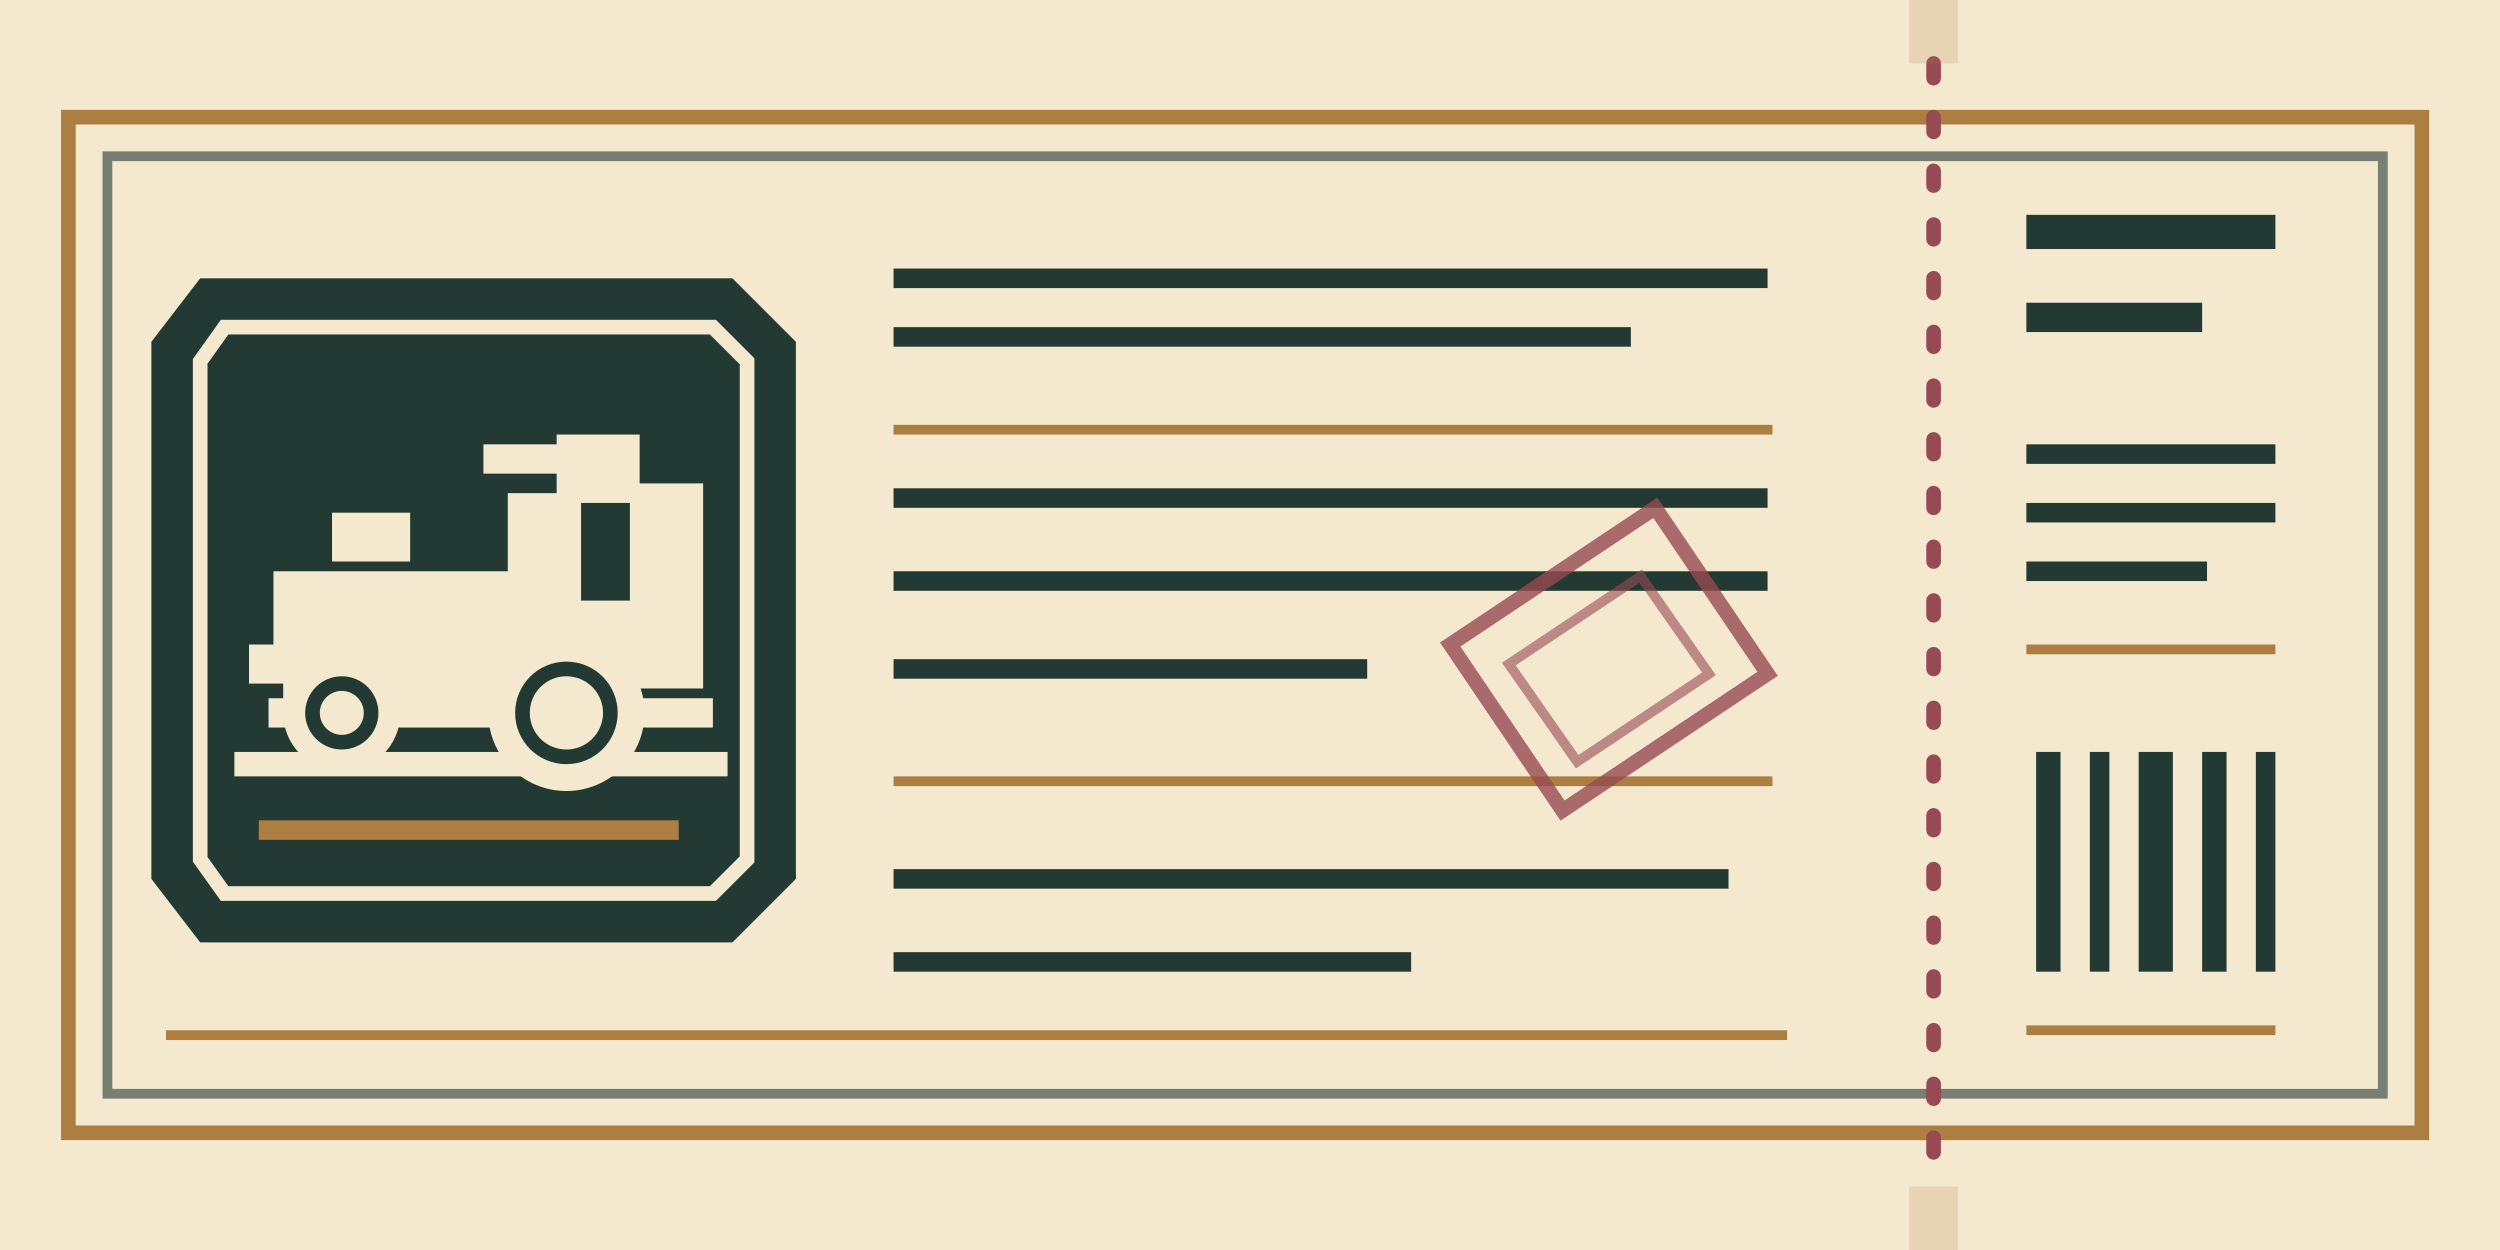
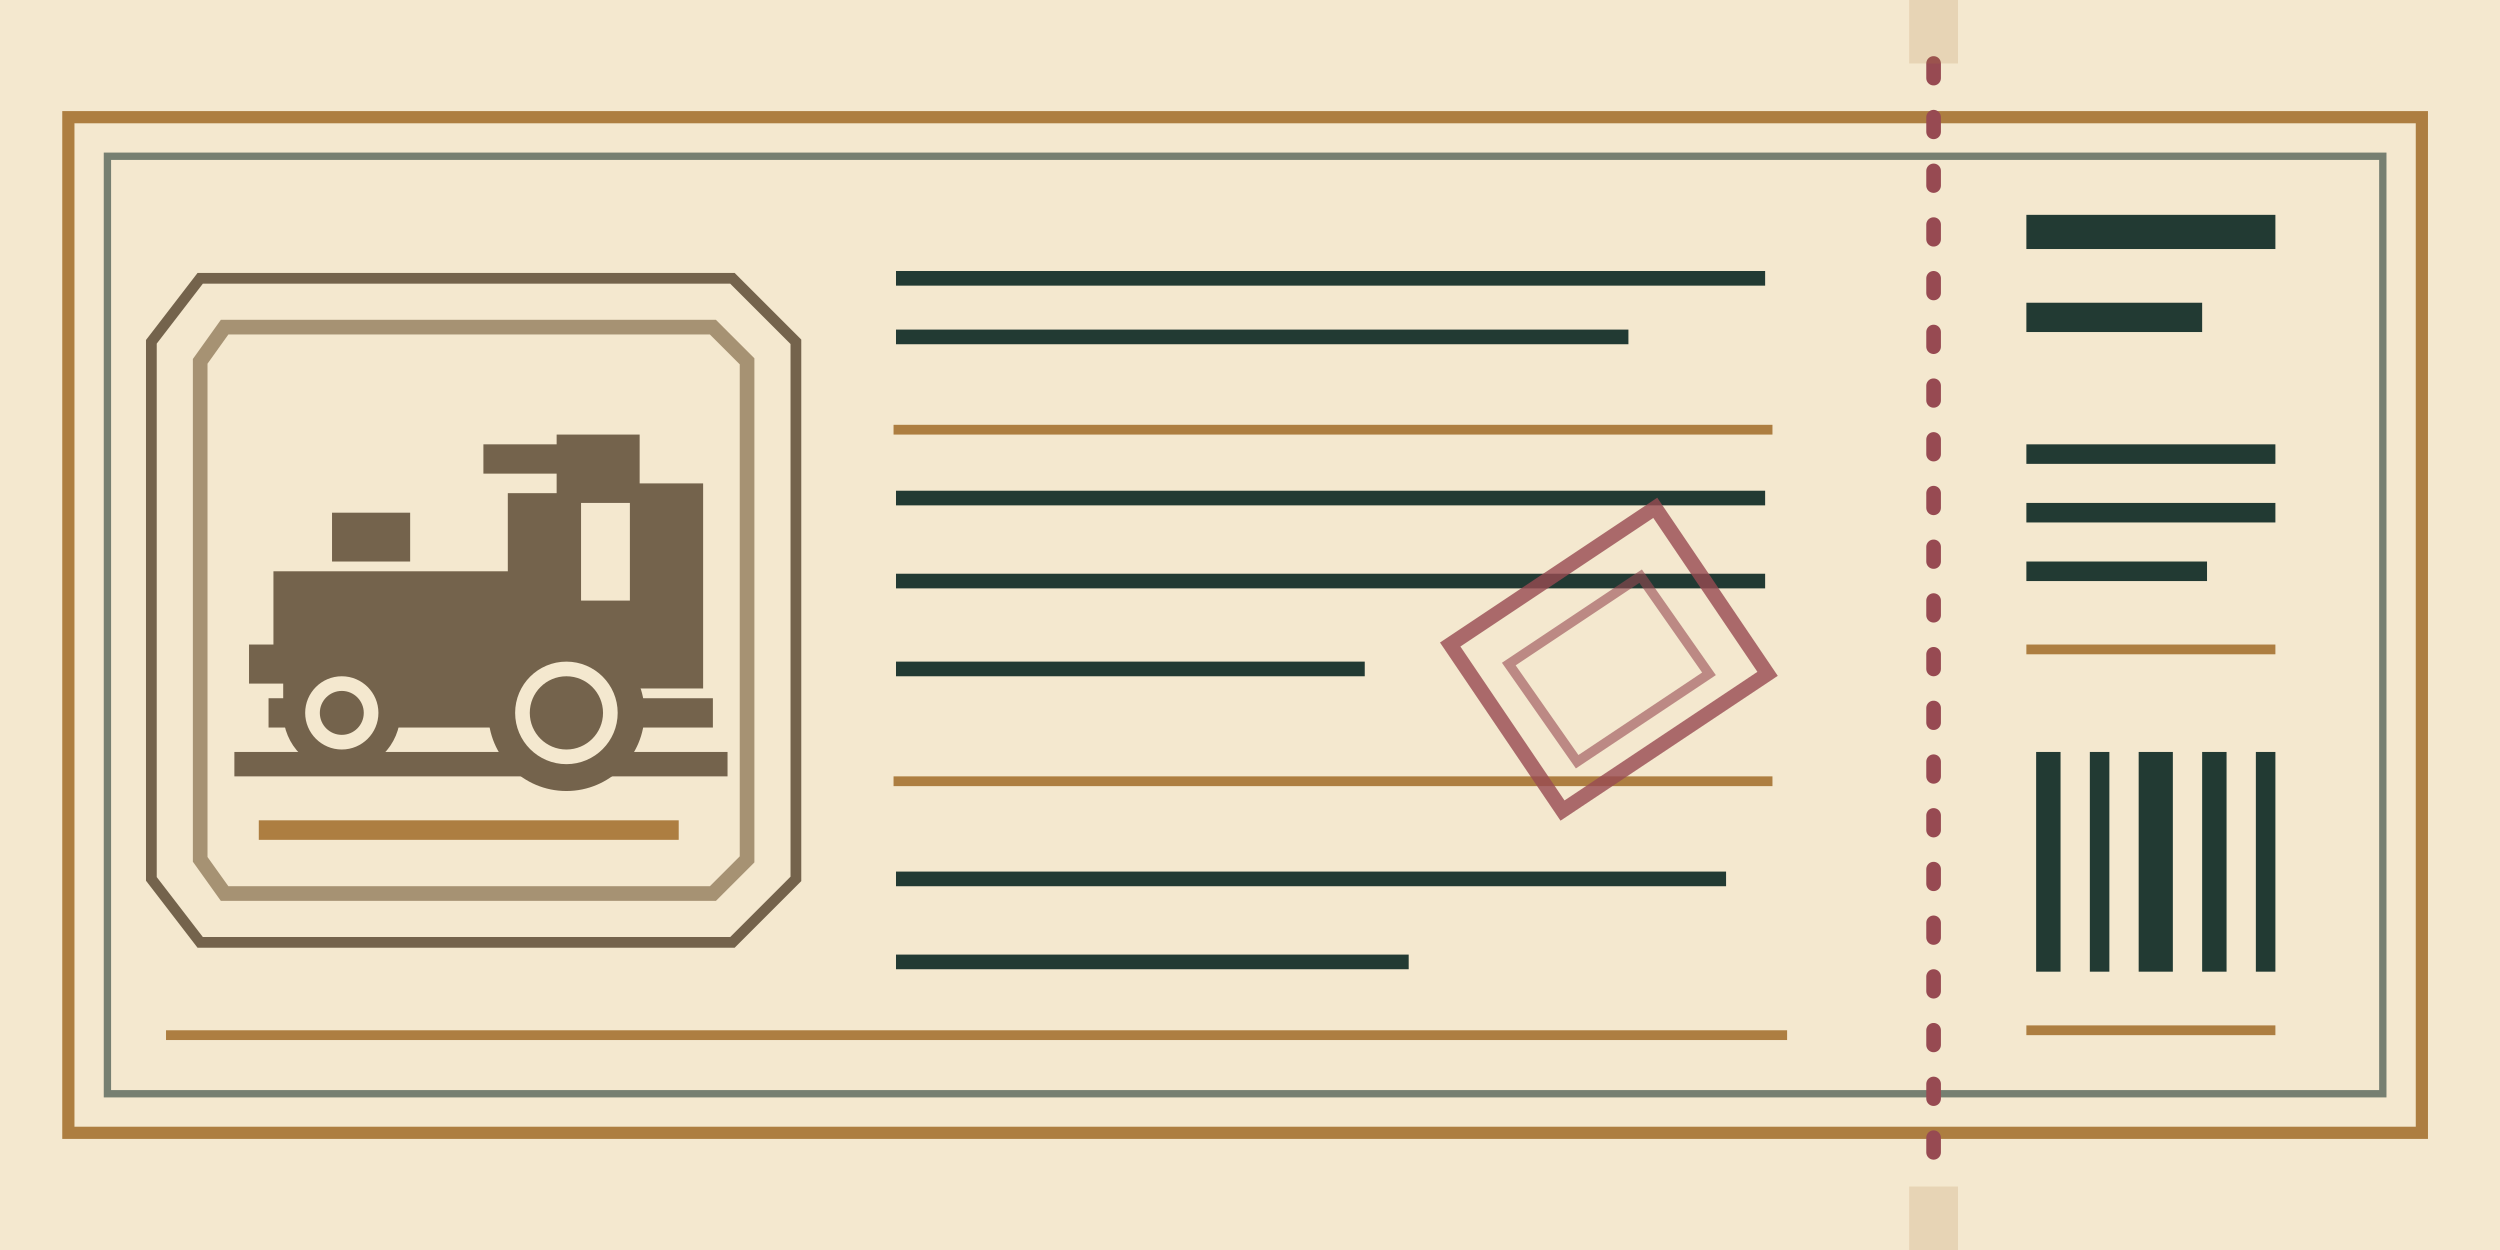
<svg xmlns="http://www.w3.org/2000/svg" width="512" height="256" viewBox="0 0 512 256">
  <rect width="512" height="256" fill="#F4E8CF" />
-   <path d="M14 24H496V232H14Z" fill="none" stroke="#AD7E41" stroke-width="3" />
-   <path d="M22 32H488V224H22Z" fill="none" stroke="#223A33" stroke-opacity="0.6" stroke-width="2" />
+   <path d="M14 24H496V232H14Z" fill="none" stroke="#AD7E41" stroke-width="2.5" />
+   <path d="M22 32H488V224H22Z" fill="none" stroke="#223A33" stroke-opacity="0.6" stroke-width="1.5" />
  <path d="M396 13V243" fill="none" stroke="#974A52" stroke-width="3" stroke-linecap="round" stroke-dasharray="3 8" />
  <path d="M391 0H401V13H391ZM391 243H401V256H391Z" fill="#AD7E41" fill-opacity="0.18" />
  <g id="locomotive-seal" transform="translate(31 43)">
-     <path d="M10 14H119L132 27V137L119 150H10L0 137V27Z" fill="#223A33" />
-     <path d="M15 24H115L122 31V133L115 140H15L10 133V31Z" fill="none" stroke="#F4E8CF" stroke-width="3" />
-     <g fill="#F4E8CF">
+     <path d="M10 14H119L132 27V137L119 150H10L0 137V27Z" fill="none" stroke="#74634C" stroke-width="2.2" />
+     <path d="M15 24H115L122 31V133L115 140H15L10 133V31Z" fill="none" stroke="#A69273" stroke-width="3" />
+     <g fill="#74634C">
      <path d="M25 74H73V58H83V46H100V56H113V98H100V104H27V97H20V89H25Z" />
      <path d="M37 62H53V72H37ZM68 48H89V54H68Z" />
      <path d="M24 100H115V106H24ZM17 111H118V116H17Z" />
      <circle cx="39" cy="103" r="12" />
      <circle cx="85" cy="103" r="16" />
    </g>
-     <path d="M88 60H98V80H88Z" fill="#223A33" />
-     <g fill="none" stroke="#223A33" stroke-width="3">
+     <path d="M88 60H98V80H88Z" fill="#F4E8CF" />
+     <g fill="none" stroke="#F4E8CF" stroke-width="3">
      <circle cx="39" cy="103" r="6" />
      <circle cx="85" cy="103" r="9" />
    </g>
    <path d="M22 127H108" fill="none" stroke="#AD7E41" stroke-width="4" />
  </g>
-   <g id="decorative-print" fill="none" stroke="#223A33" stroke-width="4" stroke-linecap="square">
+   <g id="decorative-print" fill="none" stroke="#223A33" stroke-width="3" stroke-linecap="square">
    <path d="M185 57H360M185 69H332" />
    <path d="M185 102H360M185 119H360M185 137H278" />
    <path d="M185 180H352M185 197H287" />
  </g>
  <path d="M183 88H363M183 160H363M34 212H366" fill="none" stroke="#AD7E41" stroke-width="2" />
  <path d="M297 132L339 104L362 138L320 166Z" fill="none" stroke="#974A52" stroke-opacity="0.8" stroke-width="3" />
  <path d="M309 136L336 118L350 138L323 156Z" fill="none" stroke="#974A52" stroke-opacity="0.6" stroke-width="2" />
  <g id="ticket-stub" fill="#223A33">
    <path d="M415 44H466V51H415ZM415 62H451V68H415ZM415 91H466V95H415ZM415 103H466V107H415ZM415 115H452V119H415Z" />
    <path d="M417 154H422V199H417ZM428 154H432V199H428ZM438 154H445V199H438ZM451 154H456V199H451ZM462 154H466V199H462Z" />
  </g>
  <path d="M415 133H466M415 211H466" fill="none" stroke="#AD7E41" stroke-width="2" />
</svg>
